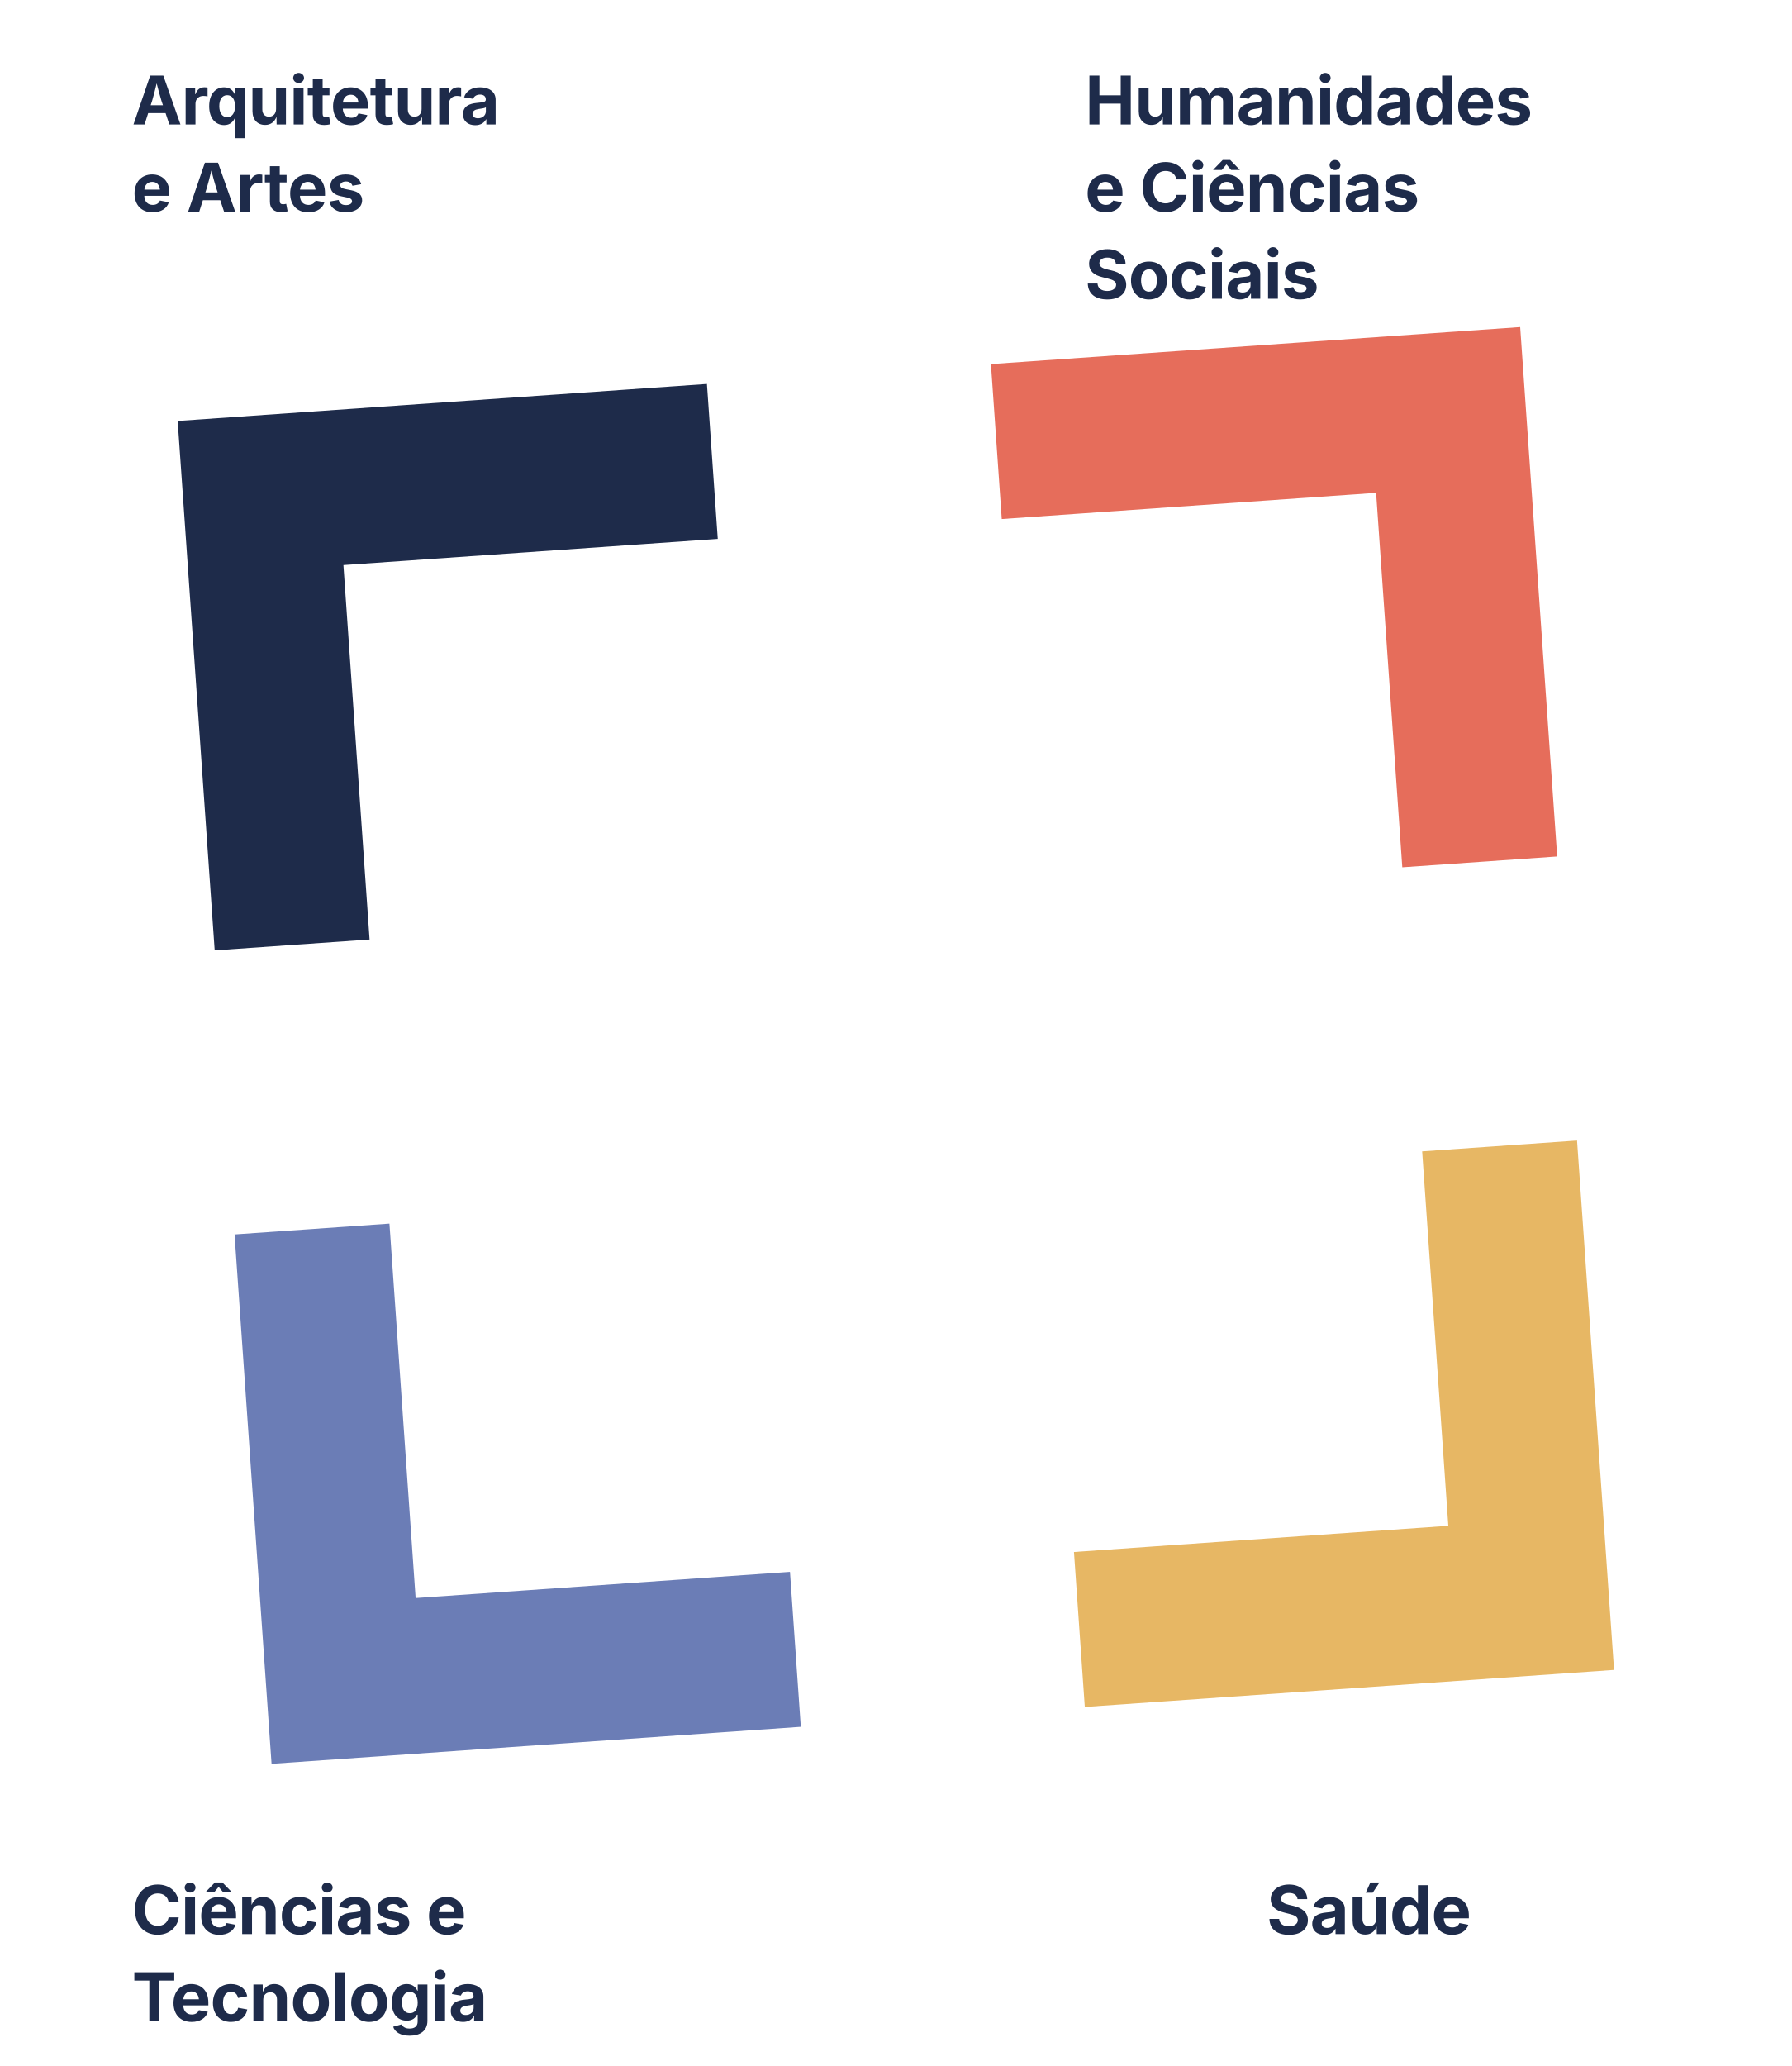
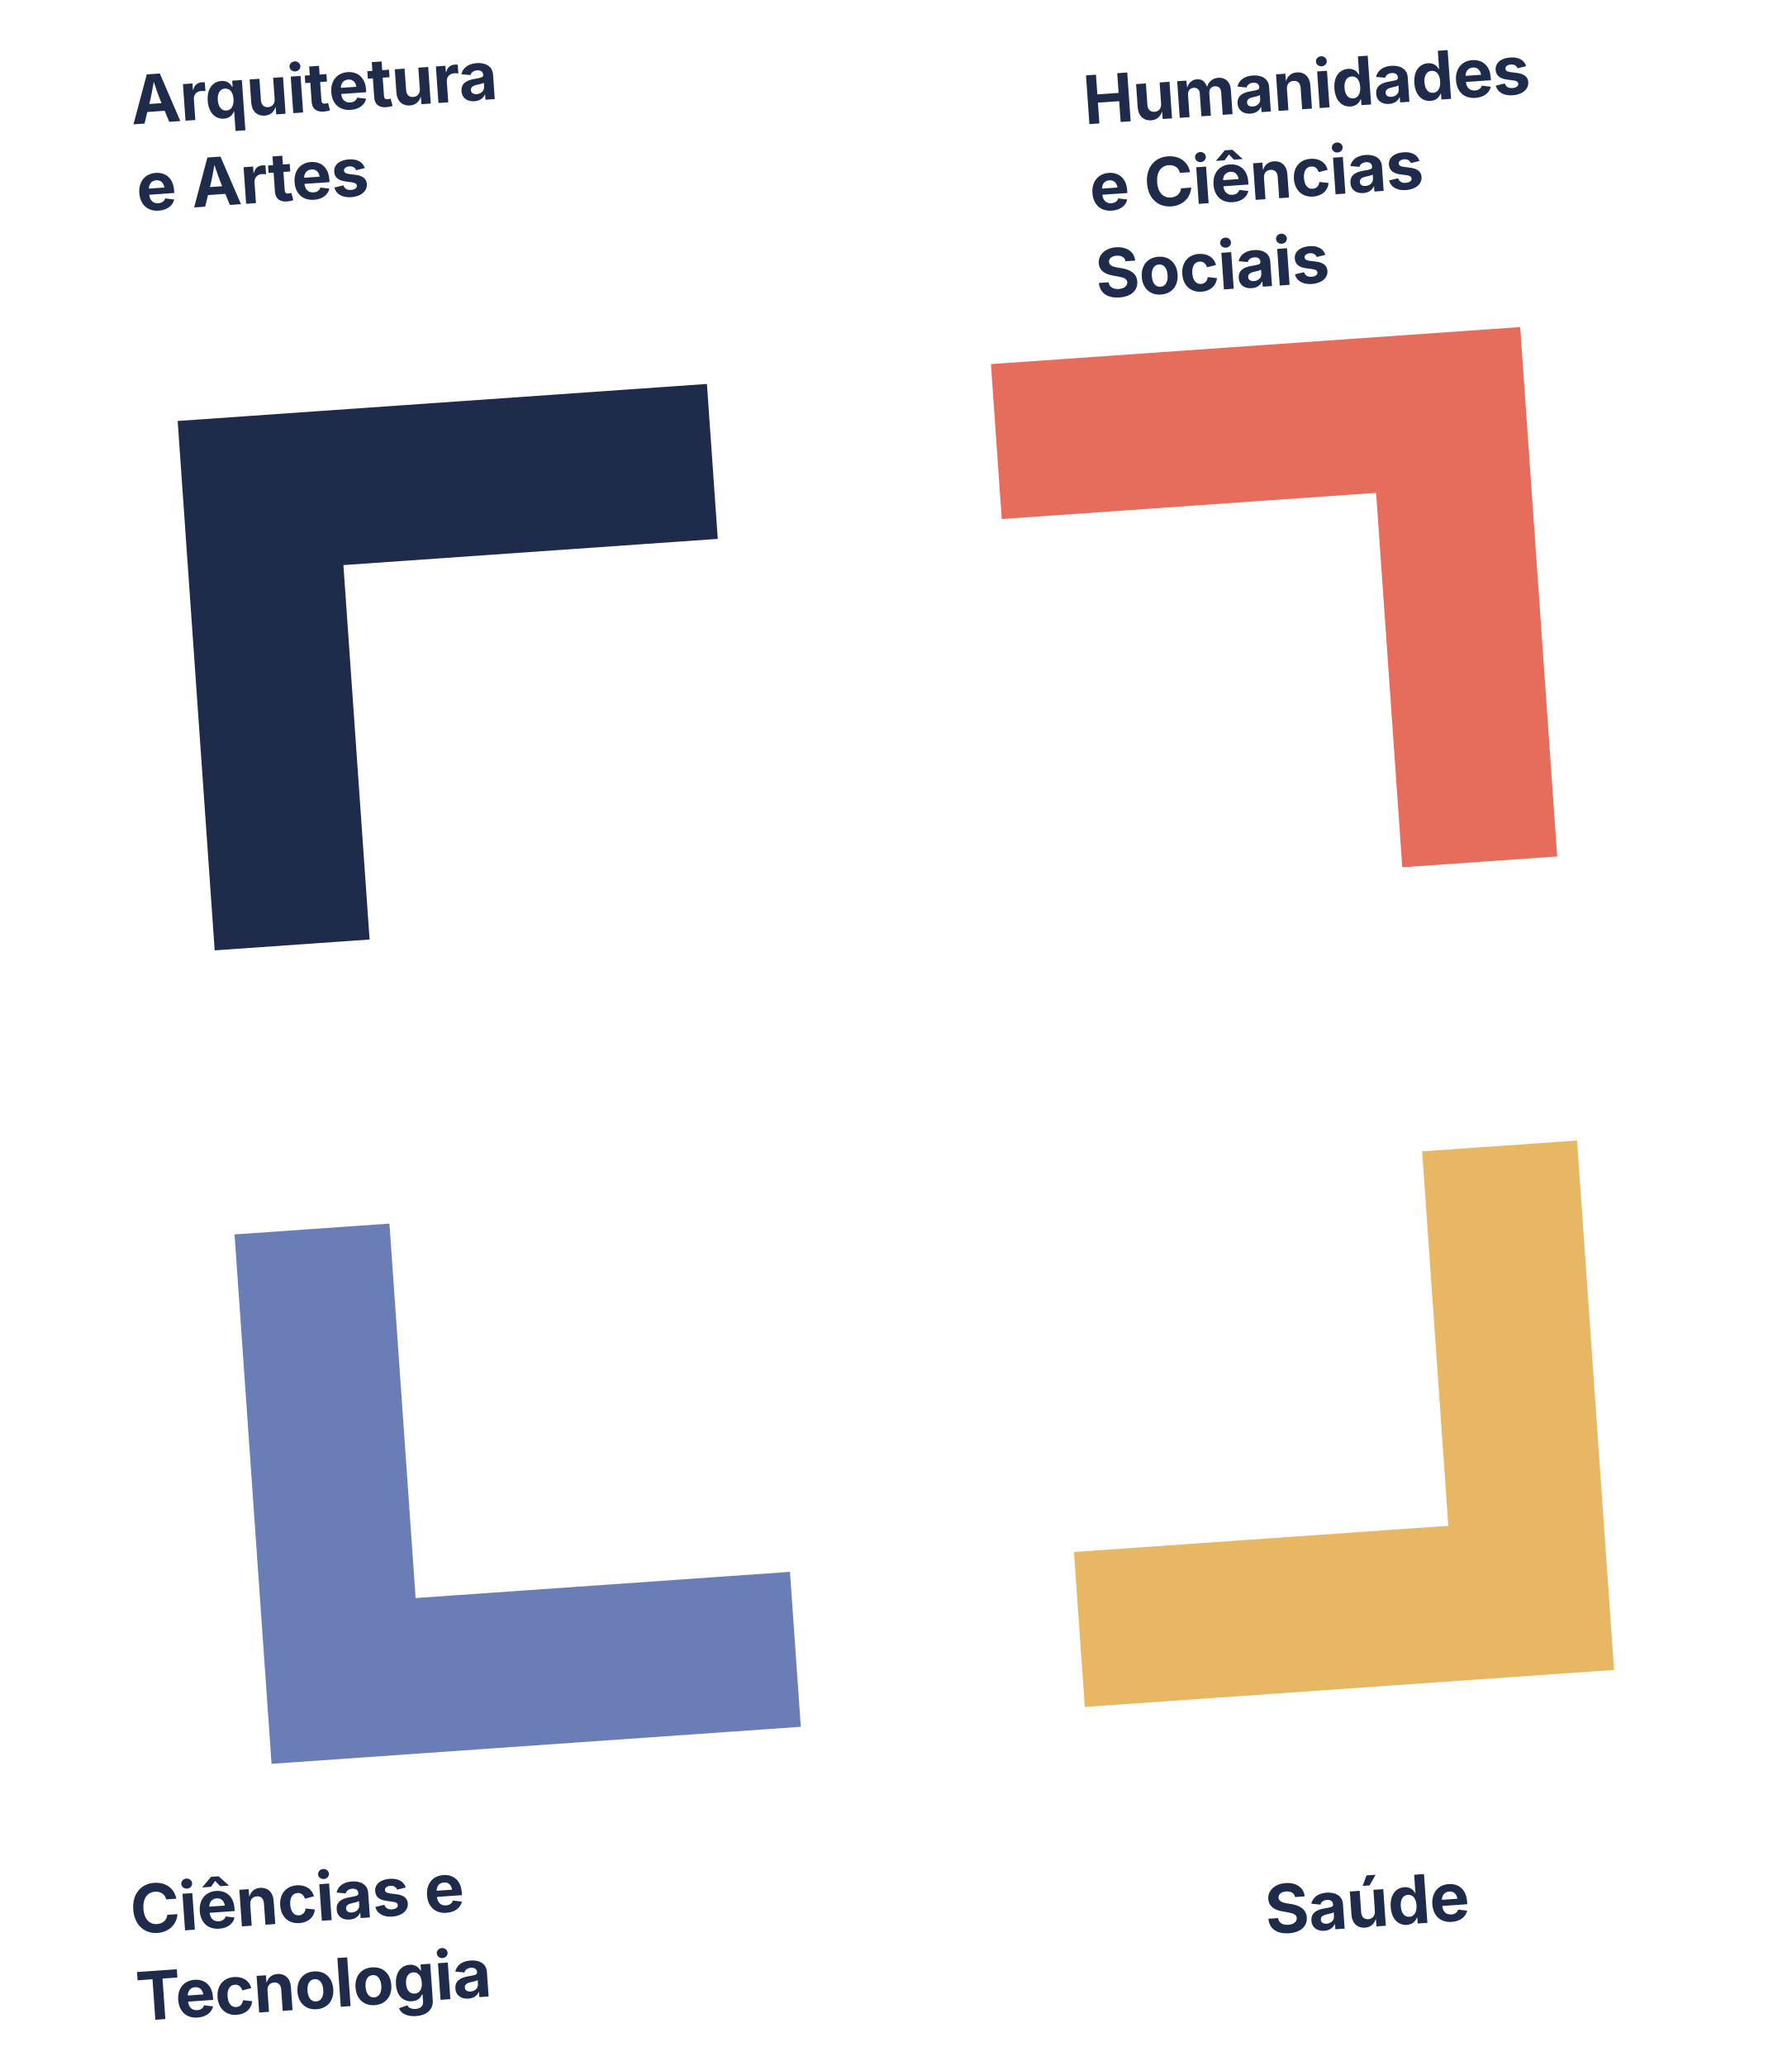
<svg xmlns="http://www.w3.org/2000/svg" width="720" height="830" viewBox="0 0 720 830" role="img" aria-labelledby="titulo descricao">
  <g fill="#1E2B4A" font-family="Inter, Arial, Helvetica, sans-serif" font-weight="700" font-size="27" letter-spacing="-0.25">
-     <text id="texto-arquitetura" x="53" y="50">
+     <text id="texto-arquitetura" x="53" y="50" transform="rotate(-4 53 50)">
      <tspan x="53">Arquitetura</tspan>
      <tspan x="53" dy="35">e Artes</tspan>
    </text>
-     <text id="texto-humanidades" x="436" y="50">
+     <text id="texto-humanidades" x="436" y="50" transform="rotate(-4 436 50)">
      <tspan x="436">Humanidades</tspan>
      <tspan x="436" dy="35">e Ciências</tspan>
      <tspan x="436" dy="35">Sociais</tspan>
    </text>
  </g>
  <g id="simbolo-oficial-ampliado" transform="translate(48 108) scale(5.2)">
    <g transform="rotate(-4 60 60)" fill="none" stroke-width="12" stroke-linecap="square" stroke-linejoin="miter">
      <path id="arquitetura-artes" d="M 43 14 H 14 V 43" stroke="#1E2B4A" />
      <path id="humanidades-sociais" d="M 77 14 H 106 V 43" stroke="#E66D5B" />
      <path id="ciencias-tecnologia" d="M 14 77 V 106 H 43" stroke="#6B7DB6" />
      <path id="saude" d="M 106 77 V 106 H 77" stroke="#E7B764" />
    </g>
  </g>
  <g fill="#1E2B4A" font-family="Inter, Arial, Helvetica, sans-serif" font-weight="700" font-size="27" letter-spacing="-0.25">
-     <text id="texto-ciencias" x="53" y="777">
+     <text id="texto-ciencias" x="53" y="777" transform="rotate(-4 53 777)">
      <tspan x="53">Ciências e</tspan>
      <tspan x="53" dy="35">Tecnologia</tspan>
    </text>
-     <text id="texto-saude" x="509" y="777">Saúde</text>
+     <text id="texto-saude" x="509" y="777" transform="rotate(-4 509 777)">Saúde</text>
  </g>
</svg>
